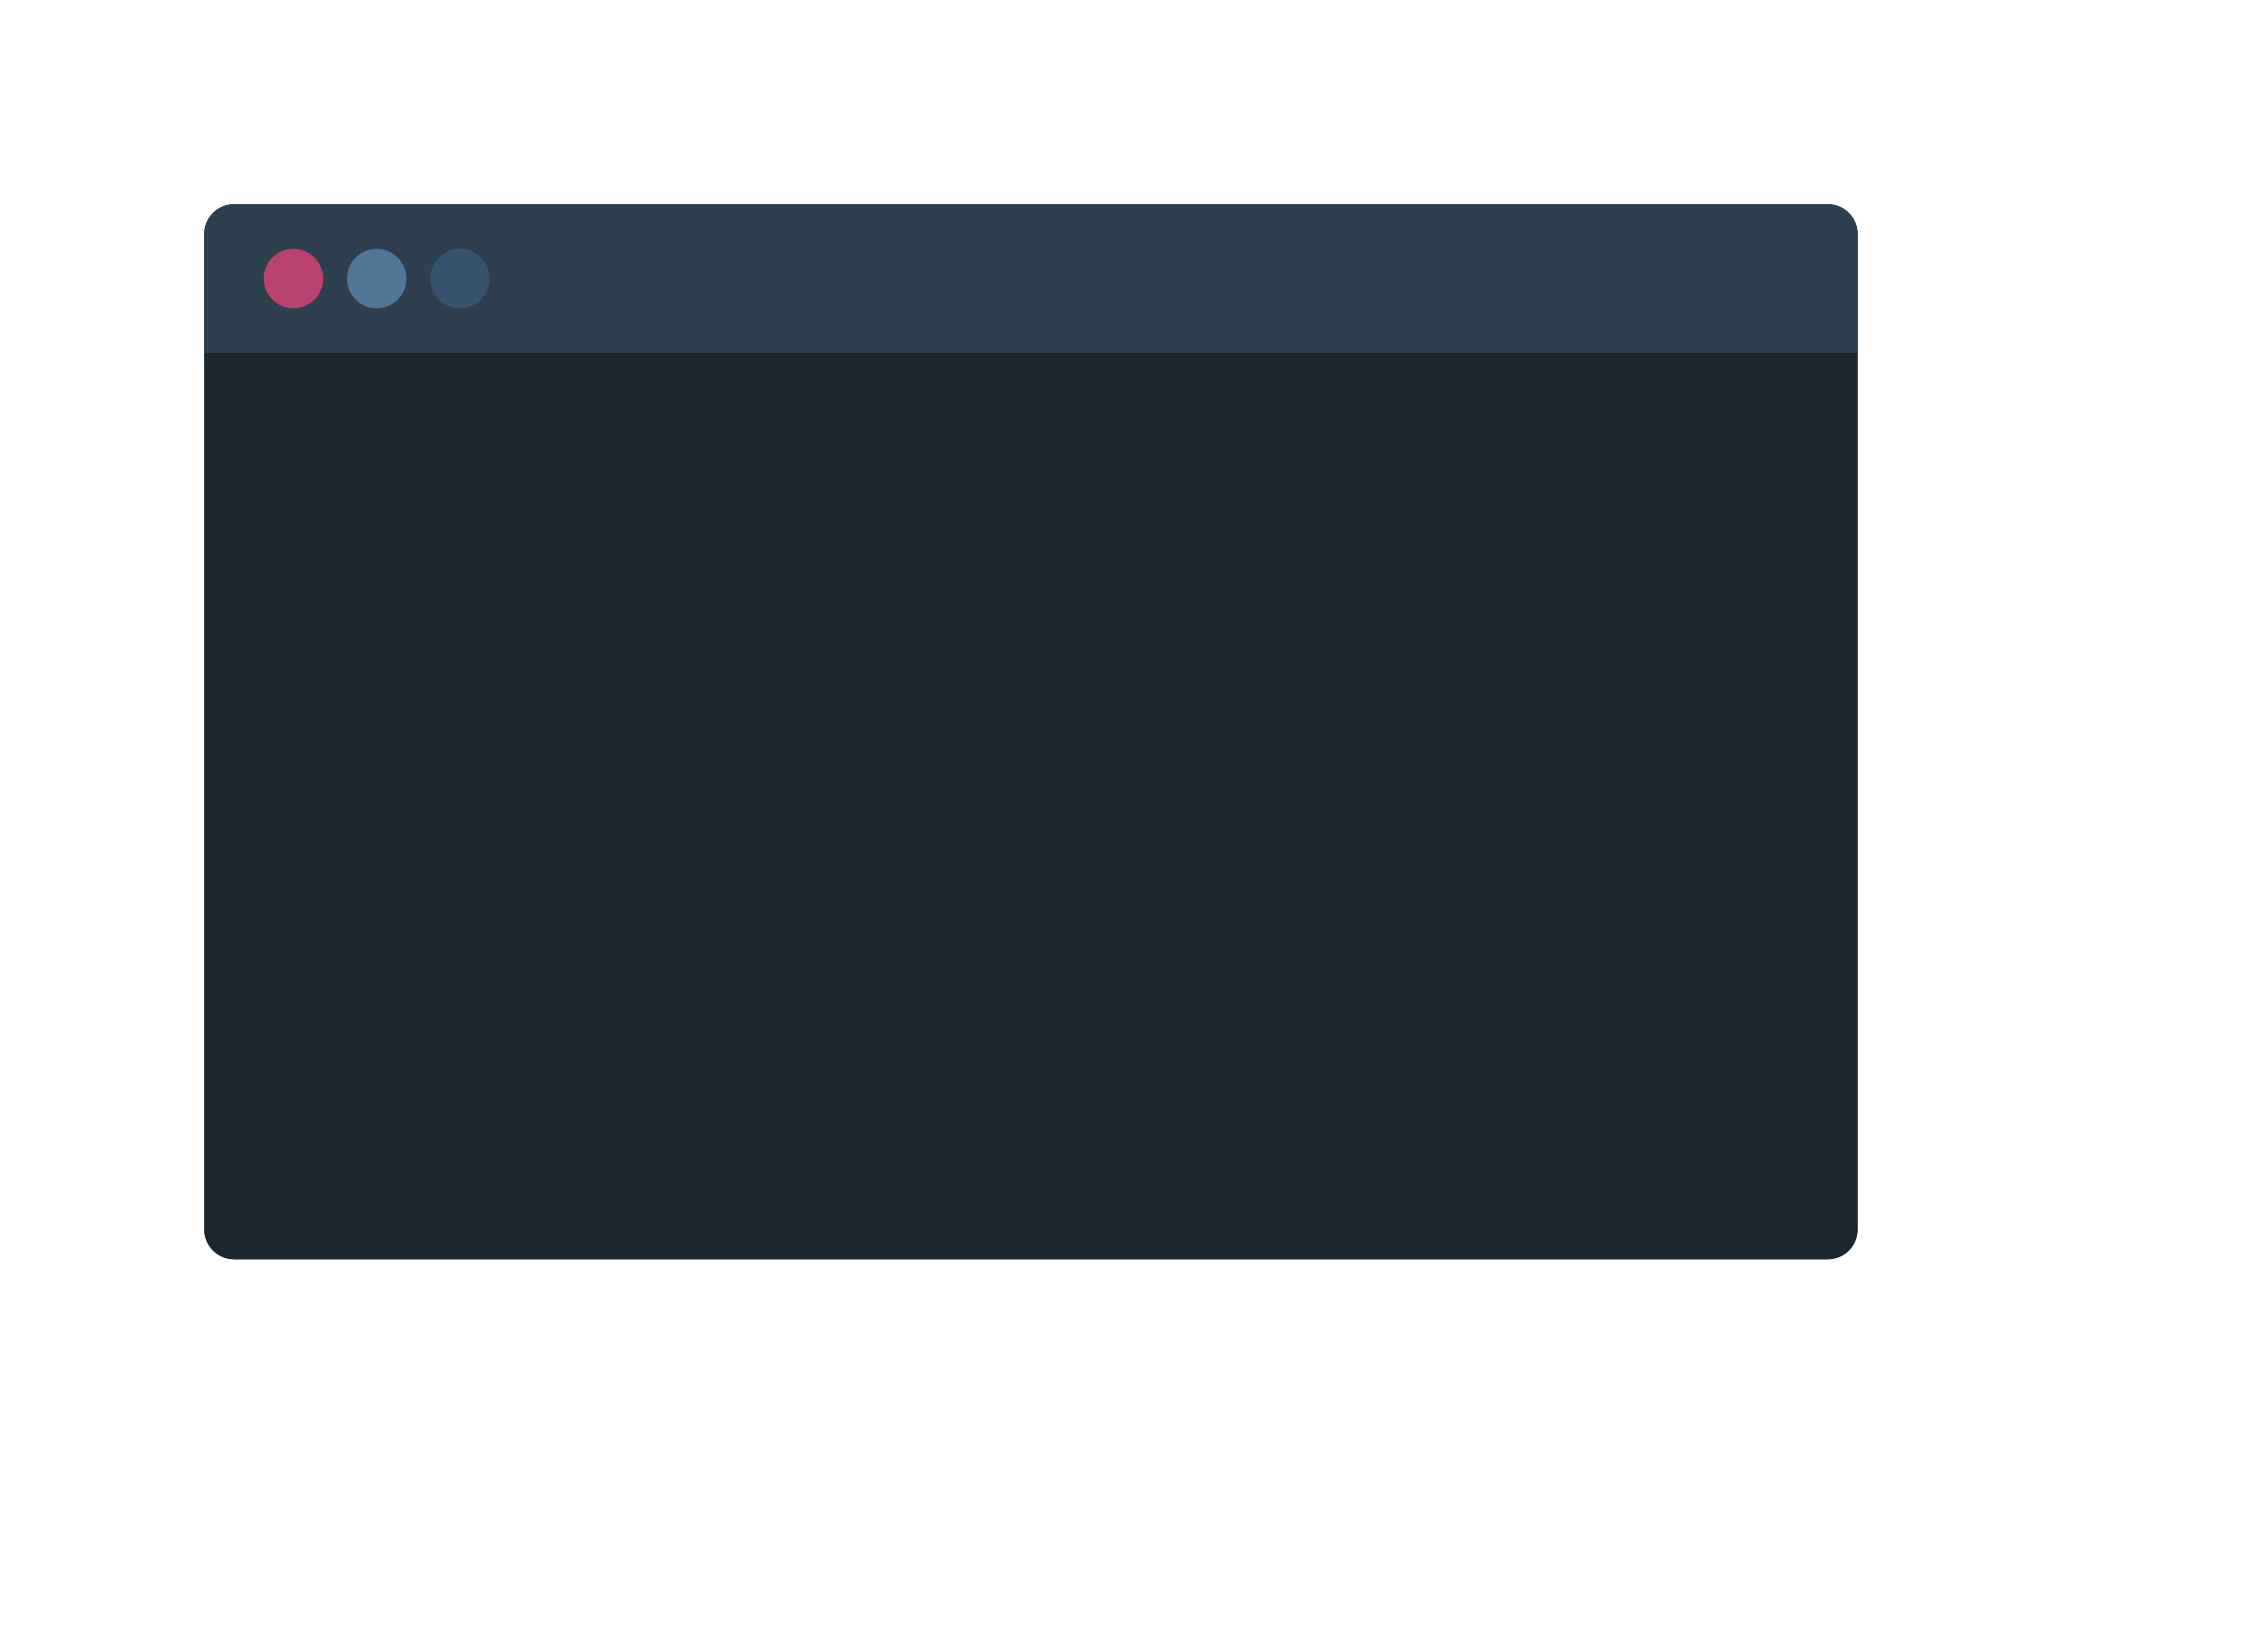
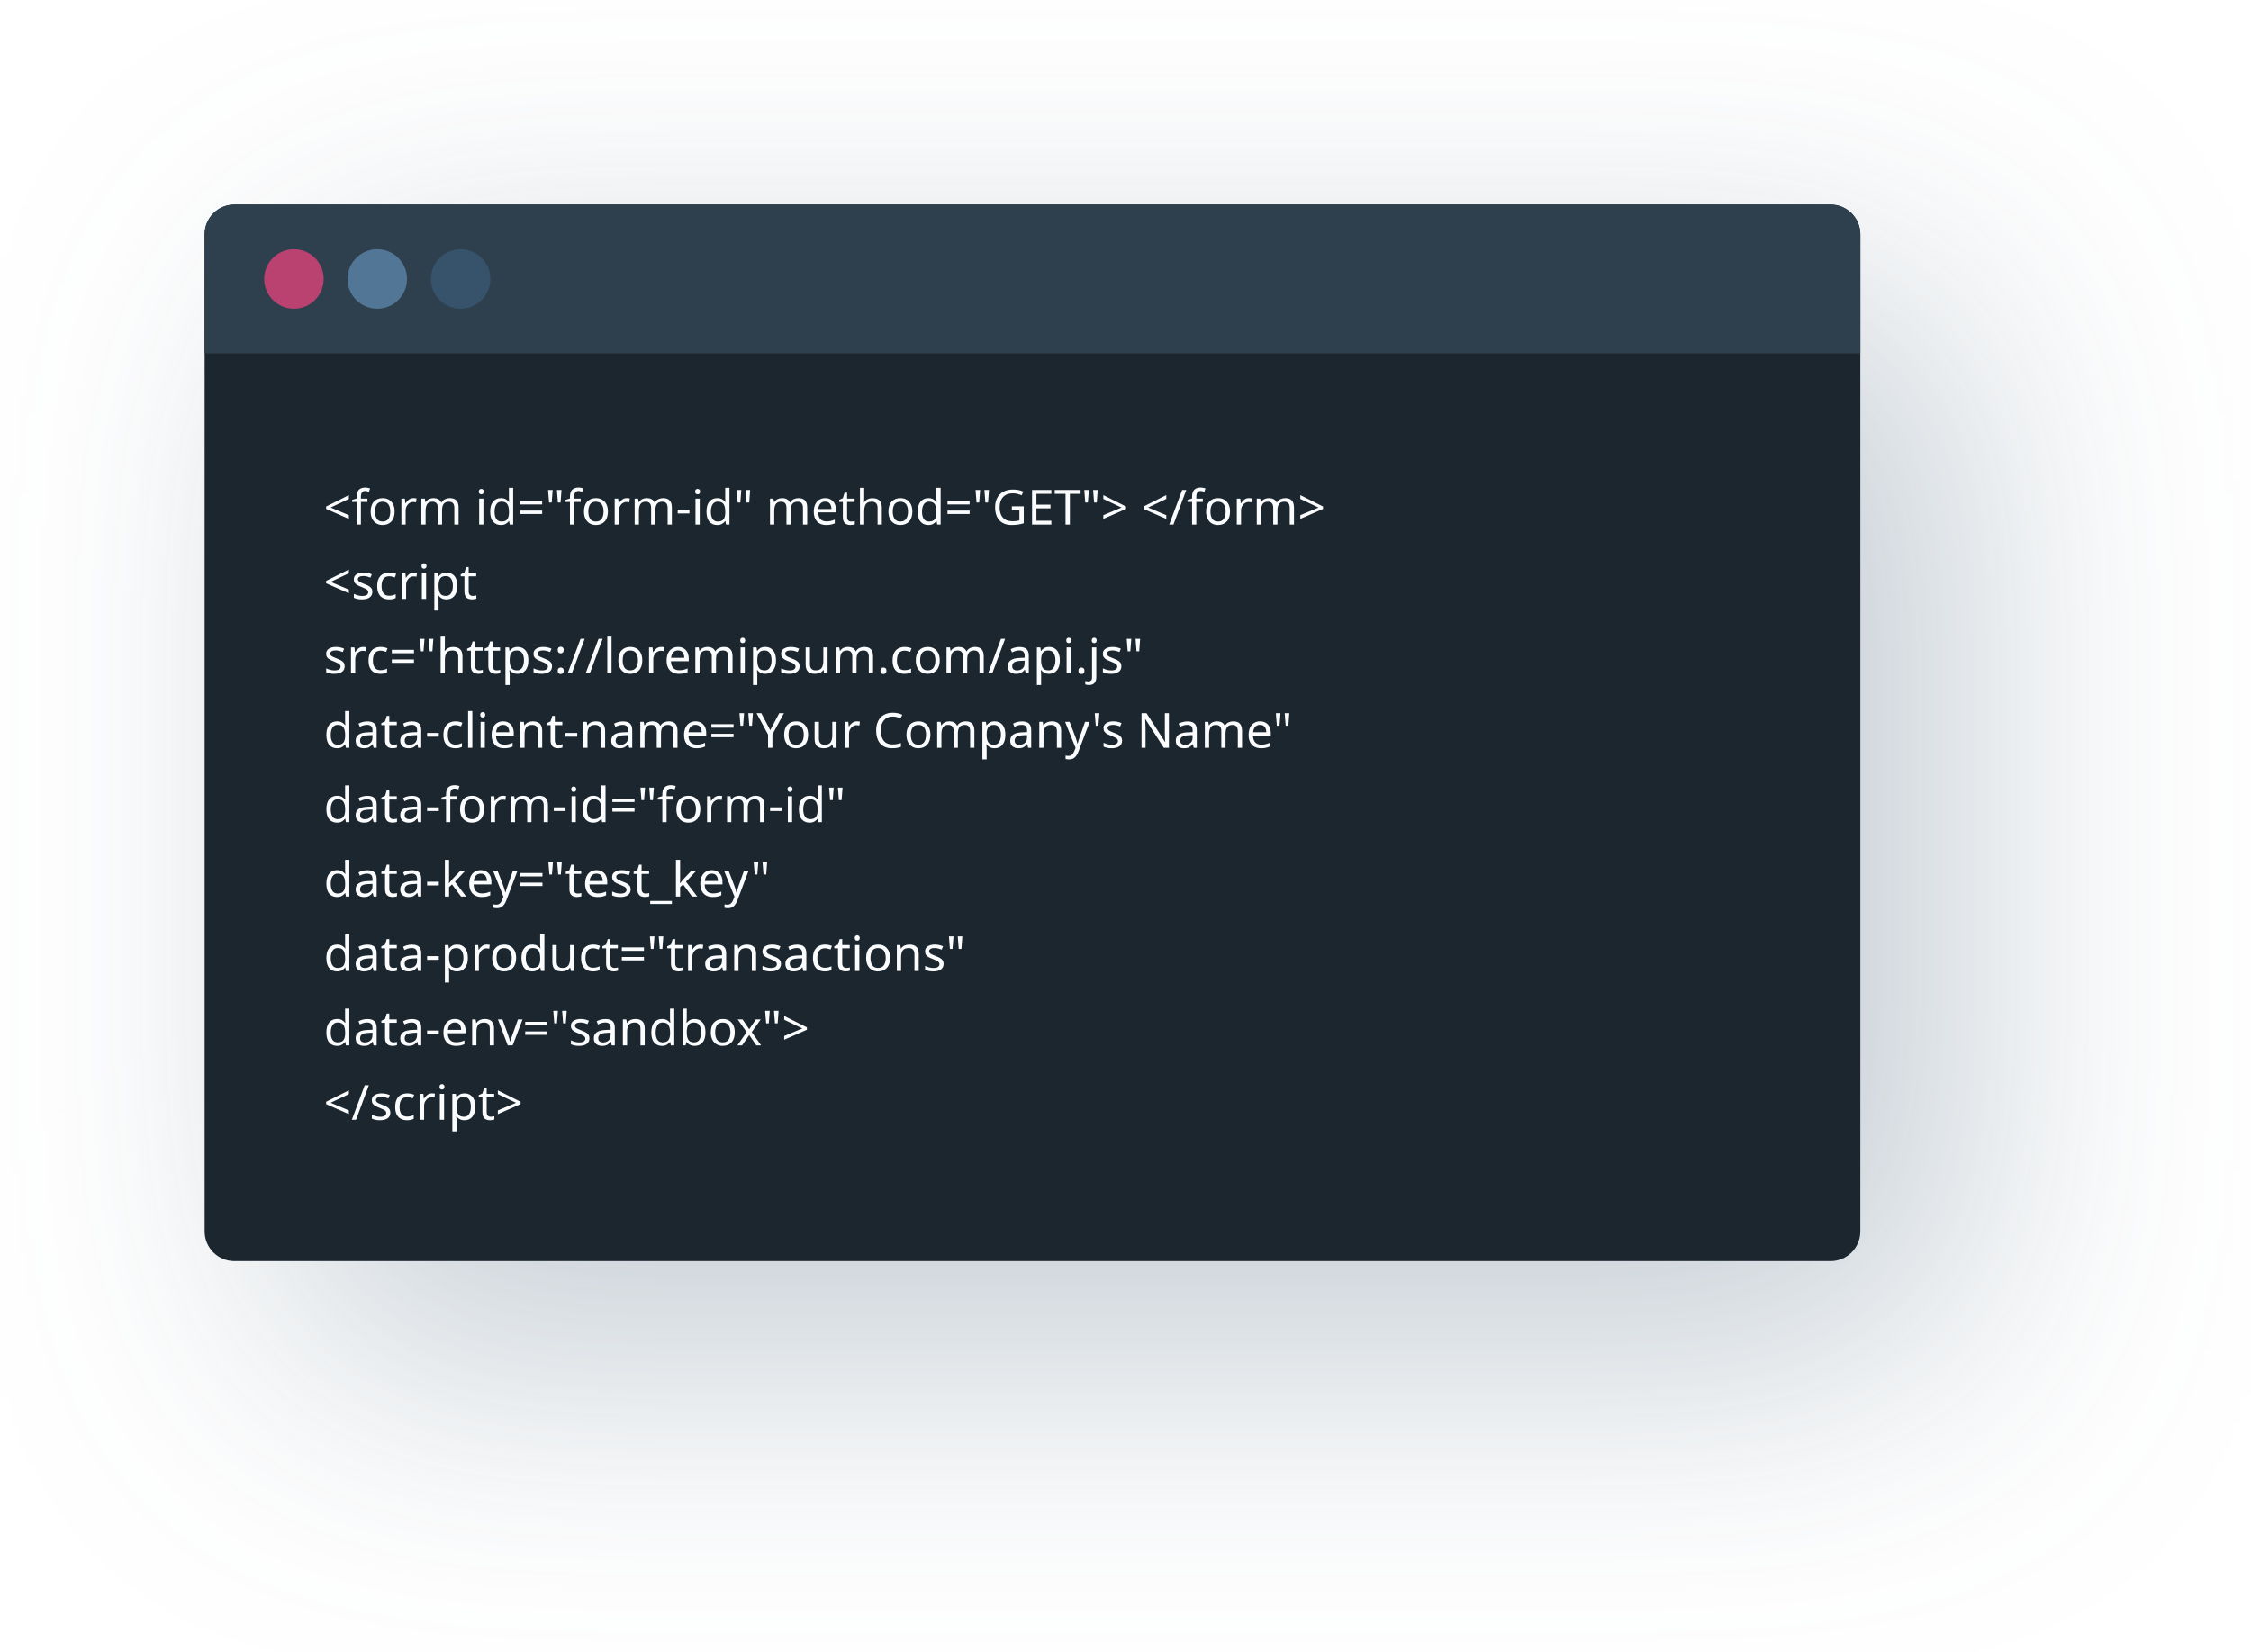
- <svg xmlns="http://www.w3.org/2000/svg" version="1.1" width="44" height="32" viewBox="0 0 44 32">
-   <path fill="#000" d="M4.541 3.964h30.919c0.318 0 0.577 0.258 0.577 0.577v19.315c0 0.318-0.258 0.577-0.577 0.577h-30.919c-0.318 0-0.577-0.258-0.577-0.577v-19.315c0-0.318 0.258-0.577 0.577-0.577z" />
-   <path fill="#1b262f" d="M4.541 3.964h30.919c0.318 0 0.577 0.258 0.577 0.577v19.315c0 0.318-0.258 0.577-0.577 0.577h-30.919c-0.318 0-0.577-0.258-0.577-0.577v-19.315c0-0.318 0.258-0.577 0.577-0.577z" />
-   <path fill="#2e3f4d" d="M4.541 3.964h30.919c0.318 0 0.577 0.258 0.577 0.577v0 2.306h-32.072v-2.306c0-0.318 0.258-0.577 0.577-0.577v0z" />
-   <path fill="#ba4270" d="M6.27 5.405c0 0.318-0.258 0.577-0.577 0.577s-0.577-0.258-0.577-0.577c0-0.318 0.258-0.577 0.577-0.577s0.577 0.258 0.577 0.577z" />
-   <path fill="#527695" d="M7.885 5.405c0 0.318-0.258 0.577-0.577 0.577s-0.577-0.258-0.577-0.577c0-0.318 0.258-0.577 0.577-0.577s0.577 0.258 0.577 0.577z" />
-   <path fill="#36536b" d="M9.499 5.405c0 0.318-0.258 0.577-0.577 0.577s-0.577-0.258-0.577-0.577c0-0.318 0.258-0.577 0.577-0.577s0.577 0.258 0.577 0.577z" />
+ <svg xmlns="http://www.w3.org/2000/svg" xmlns:xlink="http://www.w3.org/1999/xlink" width="605" height="444">
+   <defs>
+     <filter x="-24.2%" y="-37.9%" width="159.6%" height="193.3%" filterUnits="objectBoundingBox" id="a">
+       <feOffset dx="25" dy="25" in="SourceAlpha" result="shadowOffsetOuter1" />
+       <feGaussianBlur stdDeviation="40" in="shadowOffsetOuter1" result="shadowBlurOuter1" />
+       <feColorMatrix values="0 0 0 0 0.212 0 0 0 0 0.325 0 0 0 0 0.419 0 0 0 0.301 0" in="shadowBlurOuter1" />
+     </filter>
+     <rect id="b" x="0" y="0" width="445" height="284" rx="8" />
+   </defs>
+   <g fill="none" fill-rule="evenodd">
+     <g transform="translate(55 55)">
+       <use fill="#000" filter="url(#a)" xlink:href="#b" />
+       <use fill="#1B262F" xlink:href="#b" />
+     </g>
+     <path d="M63 55h429a8 8 0 018 8v32H55V63a8 8 0 018-8z" fill="#2E3F4D" />
+     <g transform="translate(71 67)">
+       <circle fill="#BA4270" cx="8" cy="8" r="8" />
+       <circle fill="#527695" cx="30.4" cy="8" r="8" />
+       <circle fill="#36536B" cx="52.8" cy="8" r="8" />
+     </g>
+     <text font-family="RobotoMono-Regular, Roboto Mono" font-size="13" fill="#FBFCFE" transform="translate(55 55)">
+       <tspan x="32" y="86">&lt;form id="form-id" method="GET"&gt; &lt;/form&gt;</tspan>
+       <tspan x="32" y="106">&lt;script</tspan>
+       <tspan x="32" y="126"> src="https://loremipsum.com/api.js"</tspan>
+       <tspan x="32" y="146"> data-client-name="Your Company's Name"</tspan>
+       <tspan x="32" y="166"> data-form-id="form-id"</tspan>
+       <tspan x="32" y="186"> data-key="test_key"</tspan>
+       <tspan x="32" y="206"> data-product="transactions"</tspan>
+       <tspan x="32" y="226"> data-env="sandbox"&gt;</tspan>
+       <tspan x="32" y="246">&lt;/script&gt;</tspan>
+     </text>
+   </g>
</svg>
